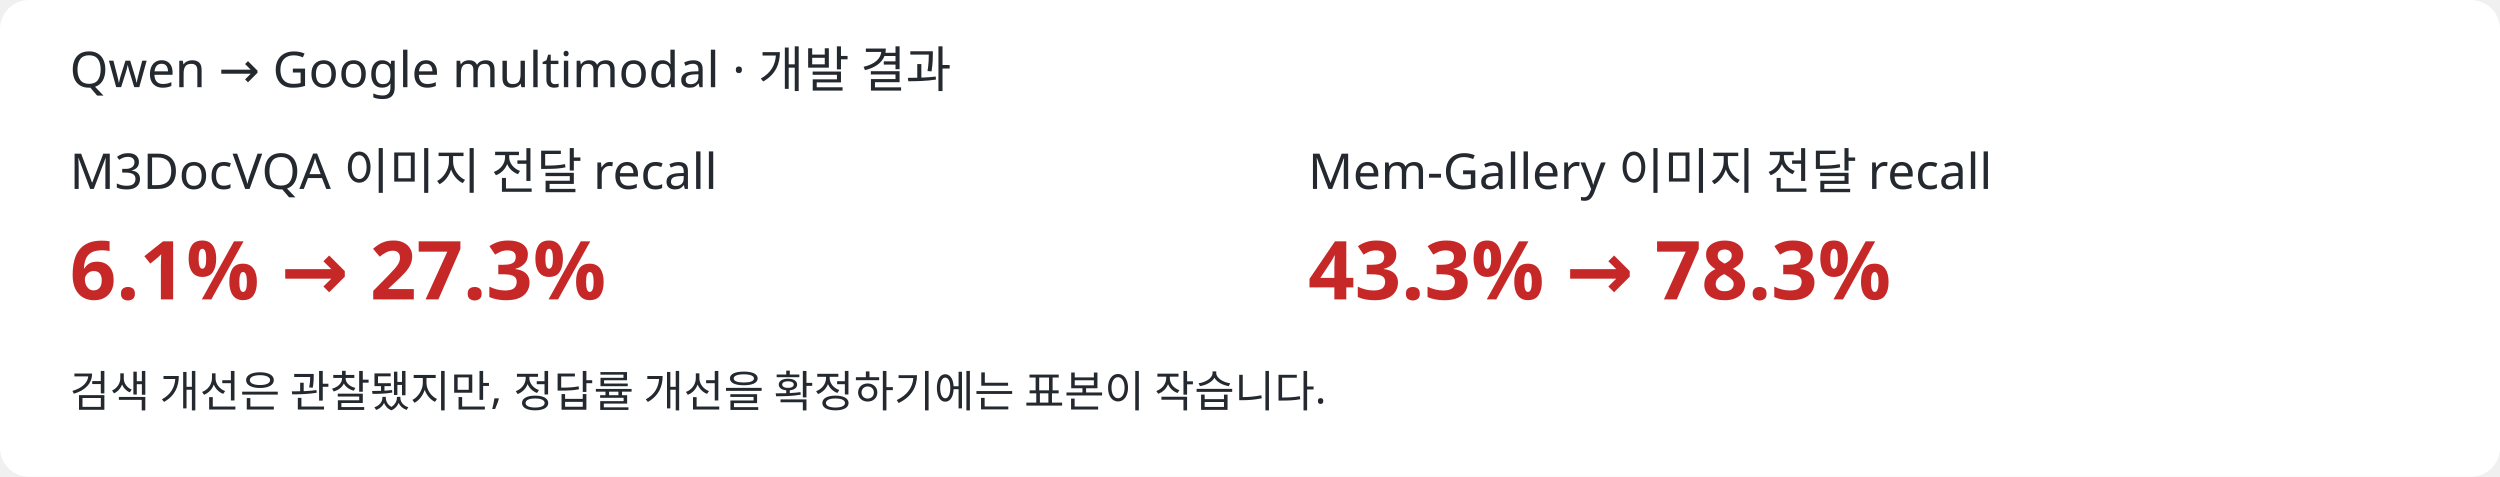
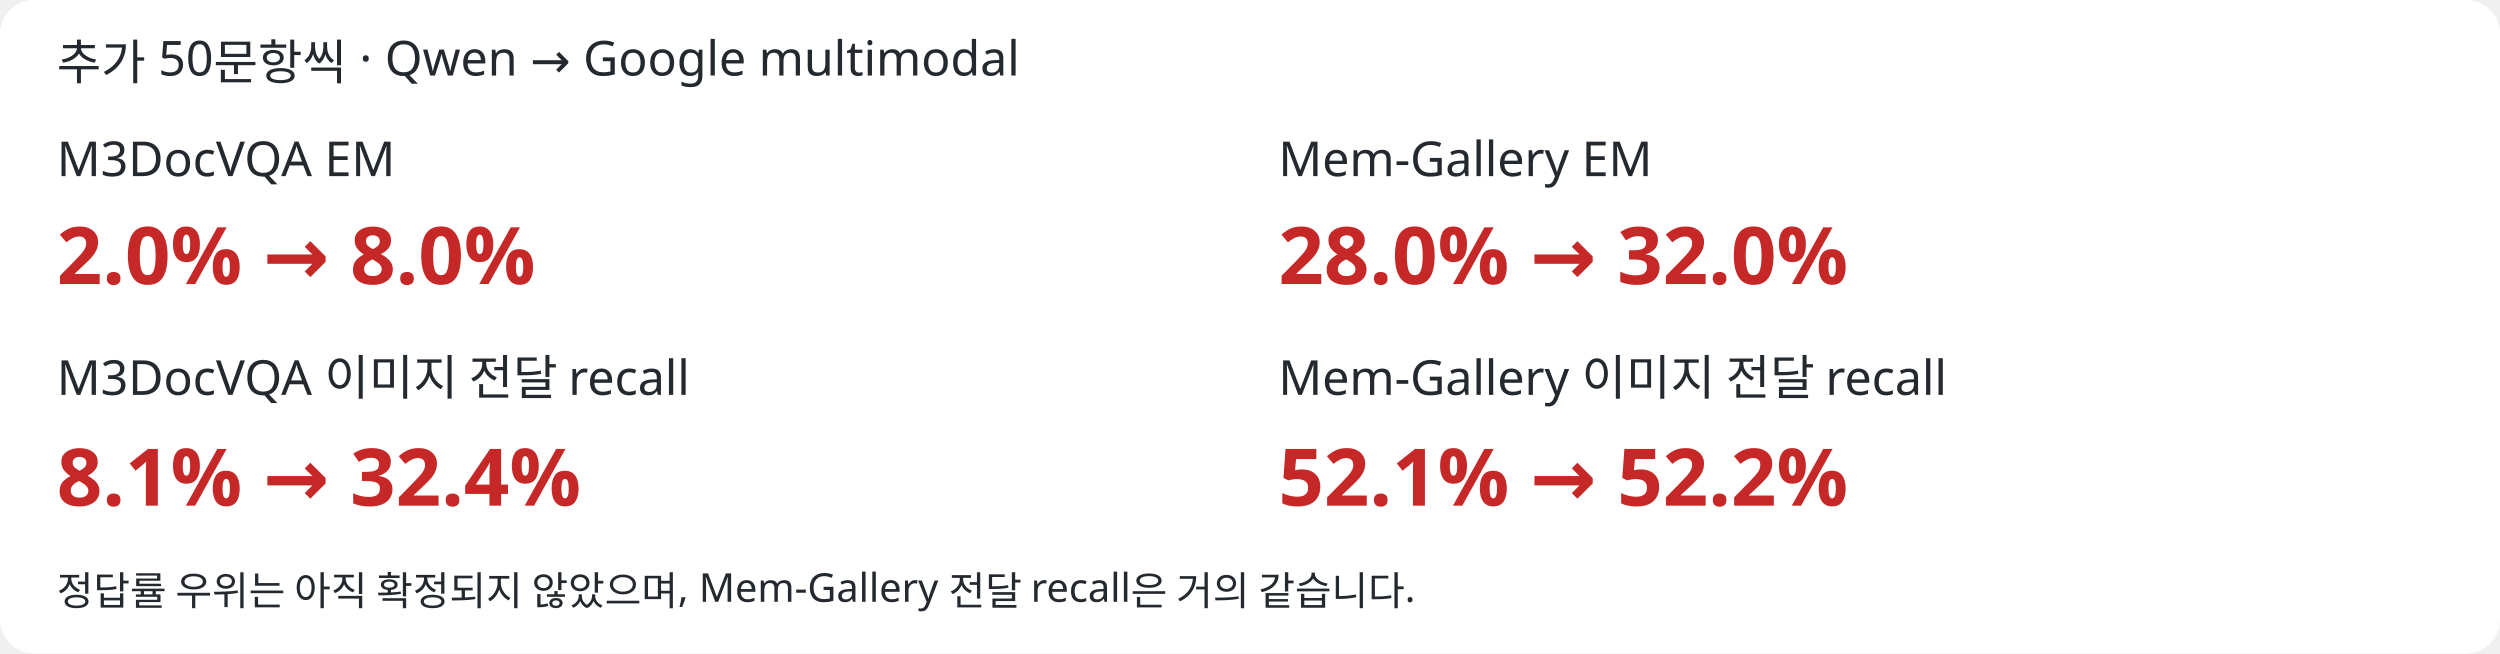
- <svg xmlns="http://www.w3.org/2000/svg" width="860" height="164" viewBox="0 0 860 164">
-   <rect width="860" height="164" rx="10" fill="#fff" />
-   <g font-family="sans-serif" font-size="17" fill="#24292f">
-     <text x="24" y="30">Qwen → Google multimodal · 개발 결과</text>
-     <text x="24" y="65">M3DocVQA 이미지 전달 recall</text>
-     <text x="450" y="65">Mem-Gallery 이미지 전달 recall</text>
+ <svg xmlns="http://www.w3.org/2000/svg" width="880" height="230" viewBox="0 0 880 230">
+   <rect width="880" height="230" rx="12" fill="#fff" />
+   <g font-family="sans-serif" fill="#24292f">
+     <text x="20" y="28" font-size="17">추가 50문항씩 · Qwen → Google multimodal</text>
+     <text x="20" y="62" font-size="17">M3DocVQA EM</text>
+     <text x="450" y="62" font-size="17">Mem-Gallery EM</text>
+     <text x="20" y="139" font-size="17">M3DocVQA 이미지 전달 recall</text>
+     <text x="450" y="139" font-size="17">Mem-Gallery 이미지 전달 recall</text>
+     <text x="20" y="213" font-size="14">정답률 우위는 아직 확정되지 않았으며, Mem-Gallery 전달 recall은 거의 같습니다.</text>
  </g>
  <g font-family="sans-serif" font-size="28" font-weight="700" fill="#c62828">
-     <text x="24" y="103">6.1% → 27.3%</text>
-     <text x="450" y="103">43.3% → 78.3%</text>
+     <text x="20" y="100">2.0% → 8.0%</text>
+     <text x="450" y="100">28.0% → 32.0%</text>
+     <text x="20" y="178">8.1% → 32.4%</text>
+     <text x="450" y="178">52.1% → 52.2%</text>
  </g>
-   <text x="24" y="140" font-family="sans-serif" font-size="15" fill="#24292f">검색 개선은 관찰됐지만, 정답률 개선을 확정하기에는 표본이 작습니다.</text>
</svg>
